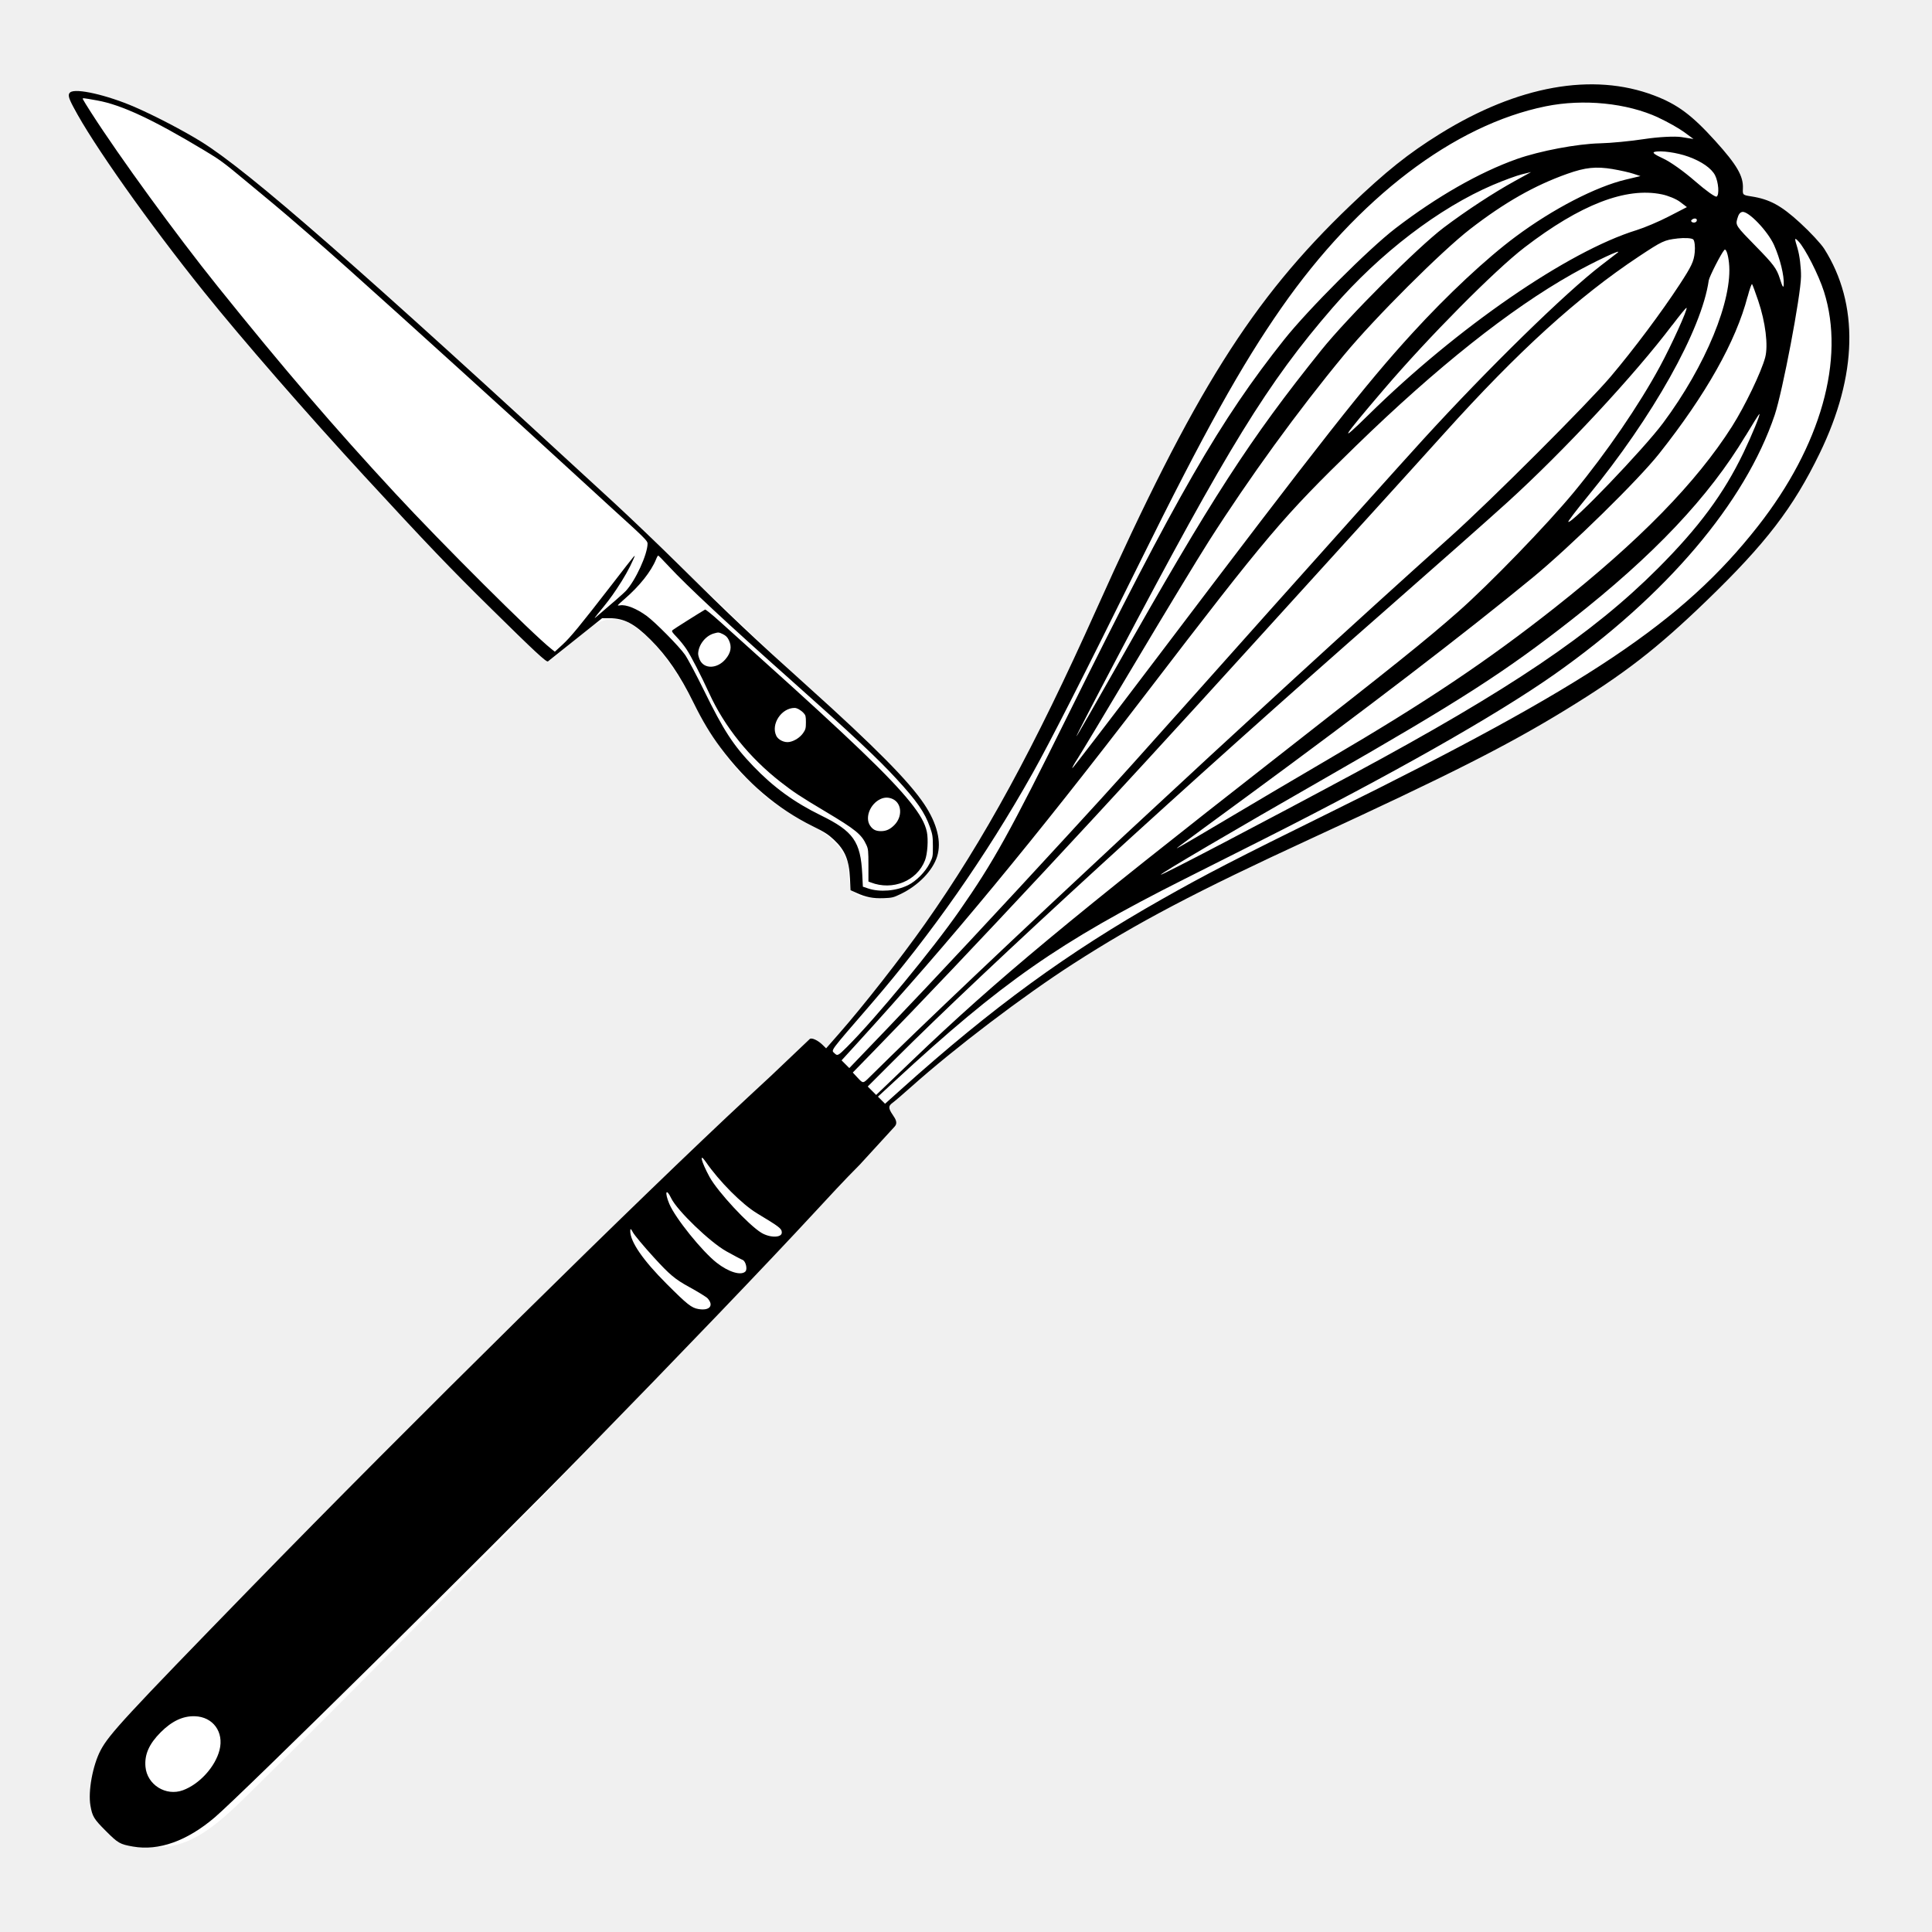
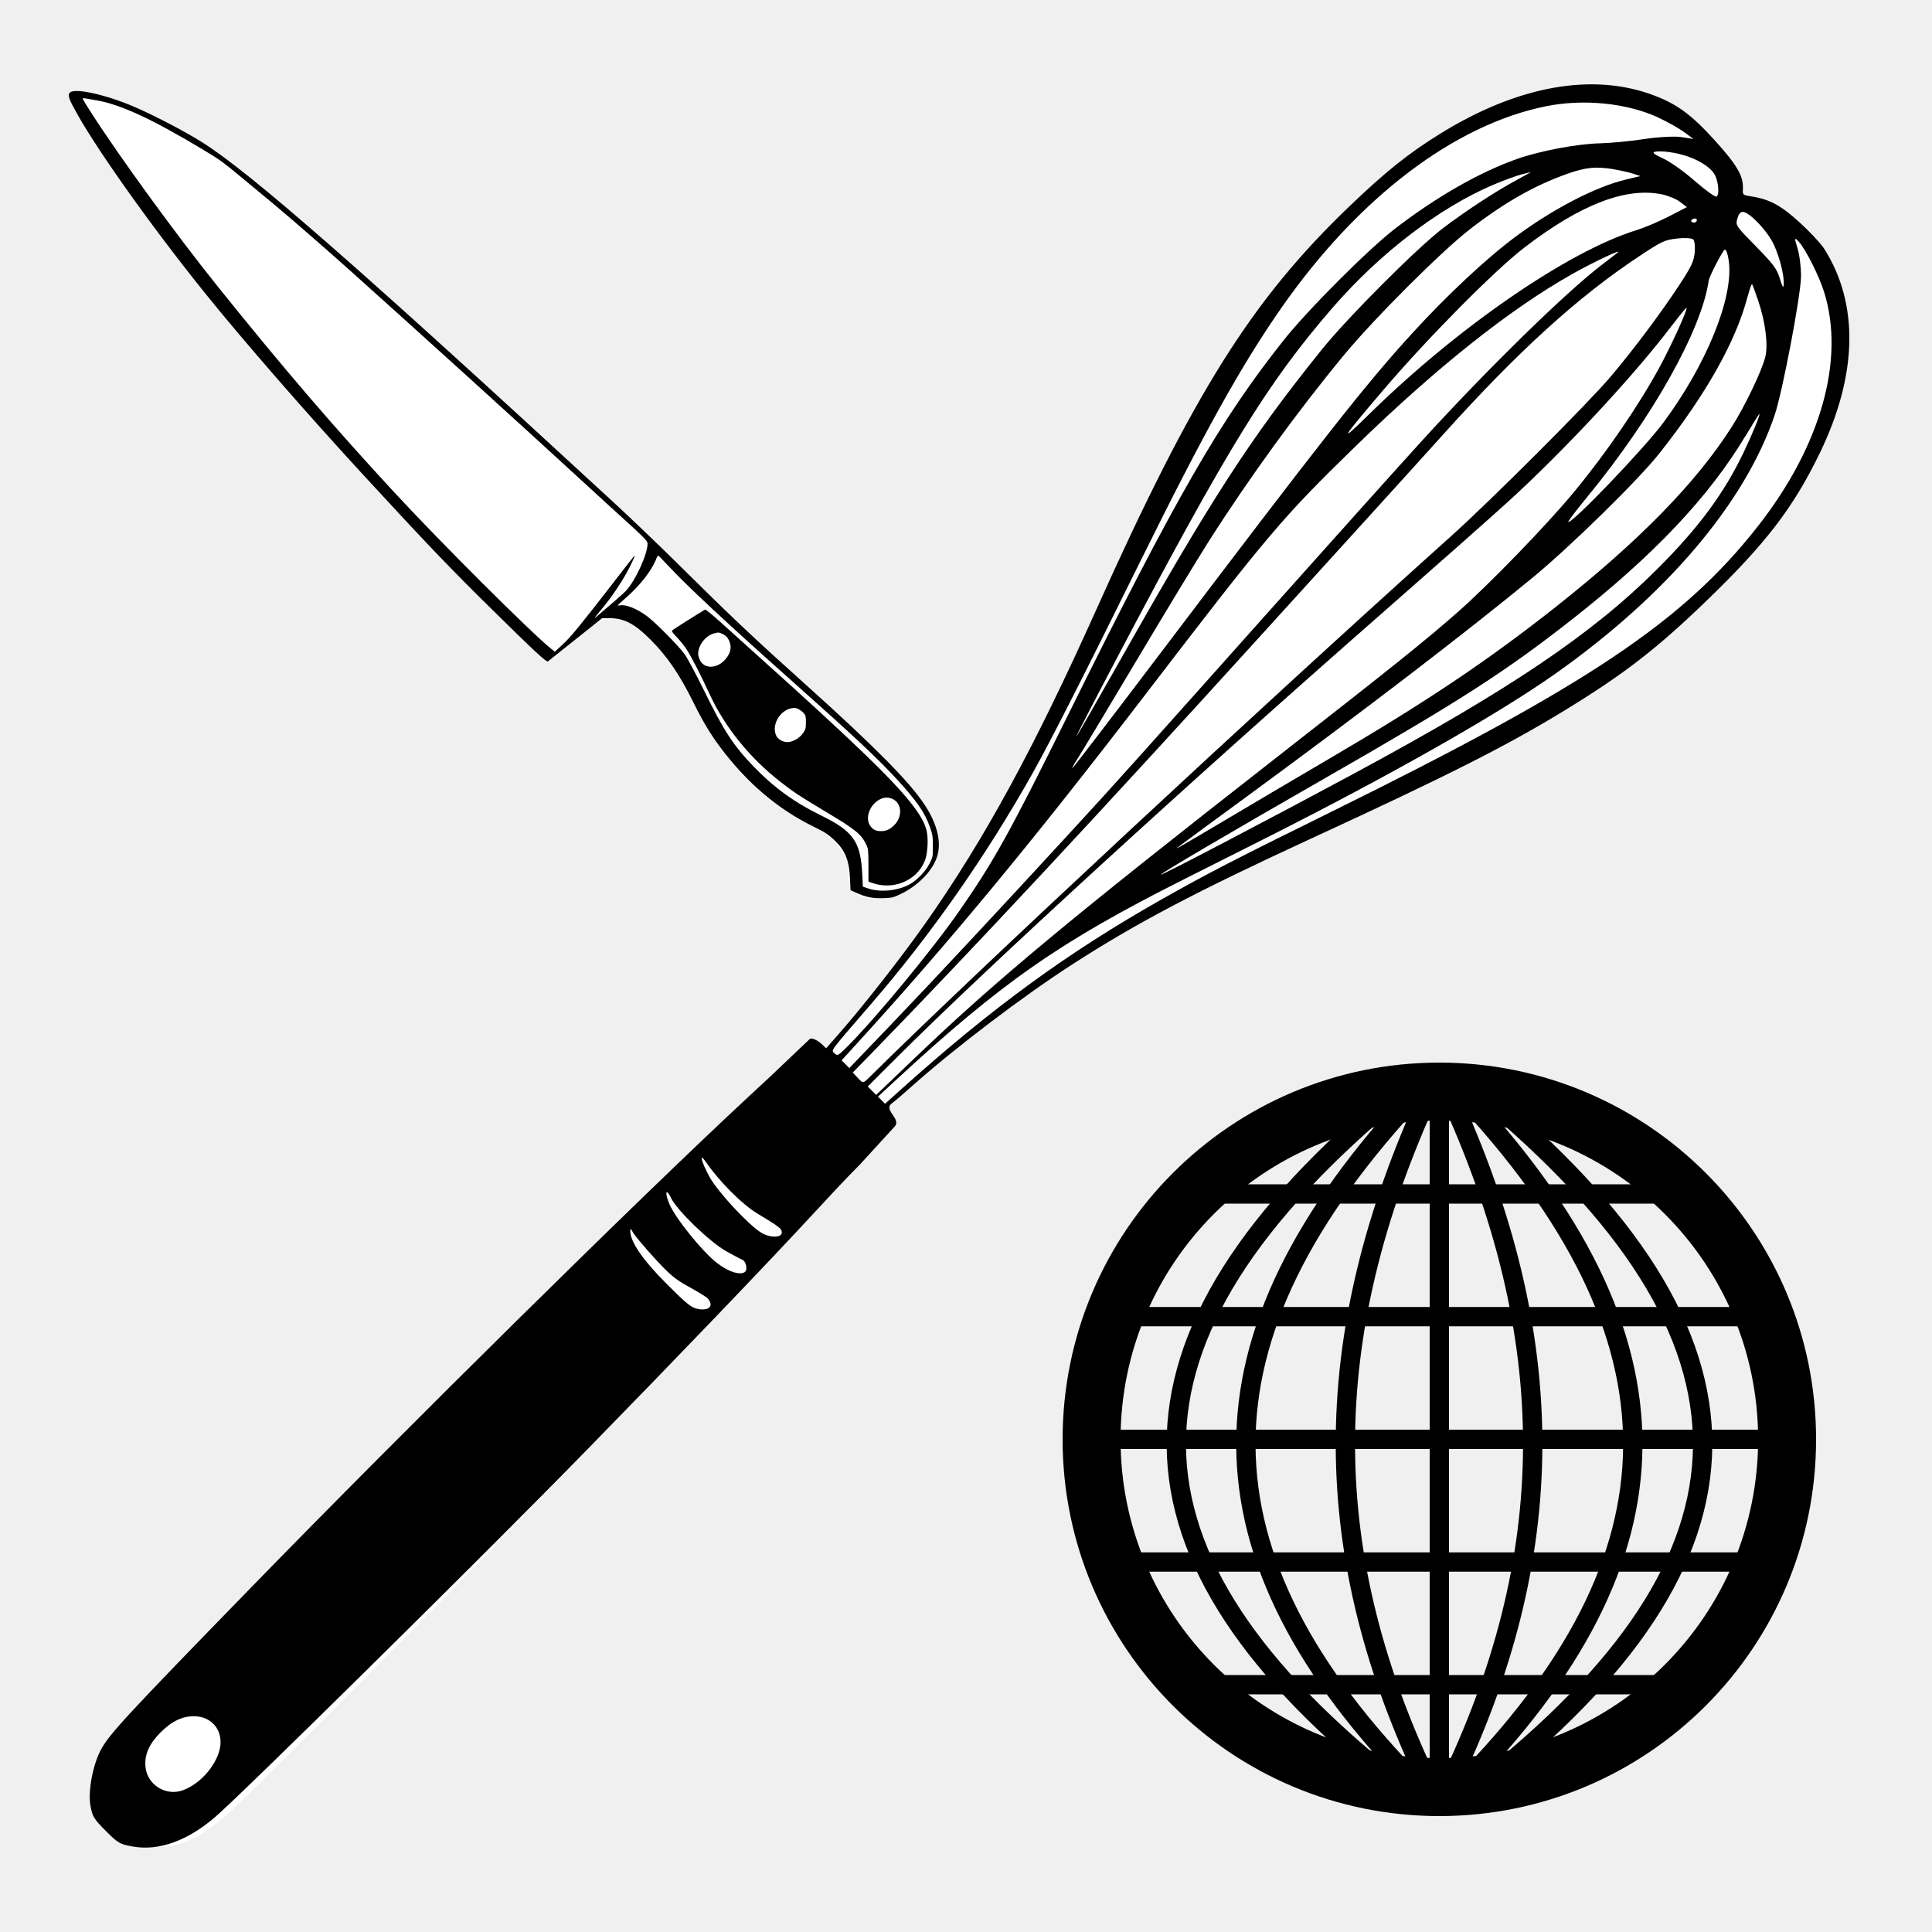
<svg xmlns="http://www.w3.org/2000/svg" width="50mm" height="50mm" viewBox="0 0 50 50" version="1.1" id="svg5" xml:space="preserve">
  <defs id="defs2" />
  <g id="layer1">
    <g id="g1106" transform="translate(-26.45815,-2.864128e-4)" style="fill:#808080;stroke:#ffffff">
      <path id="path1045" style="fill:#ffffff;stroke:none;stroke-width:1" d="m 67.273,2.349 c -3.224,0.28 -5.618,2.681 -7.612,5.027 -3.961,4.946 -5.426,11.377 -9.132,16.484 -0.815,1.199 -1.764,2.249 -2.695,3.358 -0.312,-0.353 -0.565,-0.137 -0.889,0.181 -5.977,5.655 -11.621,11.574 -17.281,17.557 -0.681,0.77 -0.925,2.185 0.216,2.679 1.235,0.567 2.235,-0.445 3.054,-1.247 5.697,-5.607 11.241,-11.466 16.695,-17.292 -0.581,-0.604 0.205,-0.683 1.241,-1.787 3.029,-2.491 6.592,-4.462 10.163,-6.042 3.751,-1.727 7.47,-3.347 10.265,-6.488 1.741,-1.841 3.294,-4.437 2.822,-7.057 C 73.845,6.448 72.686,5.611 71.505,5.134 71.116,4.552 70.996,3.83 70.432,3.37 69.589,2.562 68.434,2.255 67.273,2.349 Z" />
    </g>
    <path id="path977" style="fill:#ffffff;stroke-width:1" d="m 1.836,2.367 c -0.095,0.514 0.492,0.932 0.68,1.391 2.853,4.333 6.482,8.168 10.108,11.901 0.504,0.499 1,1.029 1.56,1.454 0.65,-0.393 1.236,-1.43 2.119,-0.977 1.537,1.005 1.81,3.088 3.244,4.213 0.668,0.816 2.015,0.956 2.4,1.992 0.021,0.449 -0.017,0.907 0.588,0.896 1.106,0.185 2.282,-1.178 1.511,-2.173 C 23.077,19.487 21.497,18.428 20.209,17.131 17.169,14.248 14.153,11.339 11.015,8.563 8.912,6.703 6.895,4.685 4.465,3.251 3.656,2.806 2.774,2.391 1.836,2.367 Z" />
    <path style="fill:#000000;stroke-width:1" d="m 1.817,2.39 c 0.141,-0.116 0.955,0.069 1.672,0.38 0.518,0.225 1.26,0.612 1.72,0.898 1.232,0.765 4.05,3.229 10.683,9.344 0.431,0.398 1.154,1.089 1.606,1.536 1.453,1.438 1.984,1.939 3.431,3.24 1.714,1.541 2.599,2.436 2.992,3.027 0.334,0.501 0.45,0.972 0.332,1.35 -0.114,0.368 -0.488,0.753 -0.943,0.972 -0.19,0.092 -0.222,0.099 -0.447,0.108 -0.271,0.01 -0.452,-0.026 -0.702,-0.14 l -0.149,-0.067 -0.014,-0.299 c -0.023,-0.485 -0.128,-0.738 -0.419,-1.01 -0.147,-0.137 -0.238,-0.195 -0.546,-0.347 -0.914,-0.451 -1.71,-1.129 -2.387,-2.035 -0.257,-0.343 -0.465,-0.69 -0.696,-1.159 -0.357,-0.724 -0.686,-1.206 -1.115,-1.634 -0.417,-0.416 -0.684,-0.555 -1.064,-0.555 h -0.188 l -0.686,0.547 c -0.377,0.301 -0.699,0.558 -0.716,0.571 -0.037,0.029 -0.362,-0.273 -1.464,-1.36 C 11.643,14.7 11.052,14.082 9.424,12.315 7.934,10.698 6.273,8.79 5.279,7.553 3.849,5.773 2.394,3.714 1.899,2.77 1.769,2.523 1.752,2.444 1.817,2.39 Z m 0.542,0.525 c 0.734,1.145 2.207,3.169 3.27,4.492 1.698,2.115 3.012,3.647 4.592,5.353 1.206,1.303 3.555,3.644 4.046,4.033 l 0.092,0.073 0.197,-0.181 c 0.212,-0.195 0.448,-0.483 1.276,-1.552 0.674,-0.872 0.629,-0.819 0.553,-0.644 -0.093,0.216 -0.241,0.478 -0.426,0.754 -0.156,0.232 -0.24,0.344 -0.502,0.66 -0.06,0.073 -0.083,0.11 -0.05,0.082 0.427,-0.362 0.726,-0.624 0.788,-0.69 0.251,-0.268 0.564,-0.95 0.564,-1.229 0,-0.069 -0.085,-0.154 -0.93,-0.919 C 15.617,12.954 15.155,12.531 14.802,12.206 13.72,11.208 10.351,8.154 9.026,6.971 8.376,6.389 7.468,5.601 7.075,5.275 6.854,5.092 6.51,4.806 6.309,4.64 5.793,4.21 5.686,4.131 5.298,3.899 3.958,3.092 3.141,2.711 2.511,2.599 c -0.386,-0.069 -0.379,-0.068 -0.365,-0.03 0.007,0.019 0.103,0.175 0.213,0.346 z M 16.046,15.667 c 0.15,-0.029 0.428,0.081 0.69,0.273 0.222,0.162 0.838,0.786 0.99,1.002 0.07,0.1 0.293,0.518 0.495,0.93 0.509,1.038 0.758,1.42 1.279,1.962 0.52,0.541 1.055,0.93 1.743,1.267 0.842,0.412 1.03,0.679 1.072,1.519 l 0.016,0.327 0.133,0.045 c 0.305,0.103 0.726,0.069 1.038,-0.085 0.209,-0.103 0.446,-0.343 0.557,-0.563 0.082,-0.164 0.085,-0.176 0.084,-0.447 -9.85e-4,-0.249 -0.009,-0.302 -0.076,-0.492 -0.135,-0.381 -0.339,-0.675 -0.867,-1.249 -0.49,-0.532 -1.126,-1.129 -2.678,-2.508 -1.687,-1.5 -2.739,-2.479 -3.217,-2.995 -0.139,-0.15 -0.261,-0.274 -0.27,-0.275 -0.009,-8.95e-4 -0.034,0.04 -0.054,0.092 -0.128,0.318 -0.431,0.699 -0.82,1.034 -0.093,0.08 -0.17,0.152 -0.171,0.16 -9.85e-4,0.008 0.025,0.01 0.058,0.003 z m 1.364,0.638 c 0.029,-0.026 0.672,-0.432 0.837,-0.529 0.014,-0.008 0.193,0.138 0.399,0.324 0.205,0.186 0.672,0.607 1.037,0.935 2.311,2.075 3.355,3.078 3.864,3.712 0.265,0.329 0.393,0.558 0.44,0.782 0.041,0.199 0.017,0.567 -0.048,0.736 -0.207,0.535 -0.838,0.792 -1.404,0.572 l -0.06,-0.023 v -0.416 c 0,-0.377 -0.005,-0.427 -0.053,-0.531 C 22.296,21.592 22.147,21.471 21.346,20.993 20.709,20.613 20.531,20.495 20.202,20.238 19.393,19.607 18.751,18.809 18.355,17.944 18.143,17.483 17.882,16.975 17.763,16.797 17.703,16.707 17.59,16.566 17.512,16.486 17.385,16.353 17.375,16.335 17.41,16.305 Z m 0.701,0.772 c 0.11,0.243 0.449,0.235 0.663,-0.015 0.143,-0.167 0.171,-0.326 0.088,-0.497 -0.037,-0.076 -0.078,-0.116 -0.157,-0.155 -0.102,-0.049 -0.113,-0.05 -0.234,-0.015 -0.216,0.063 -0.397,0.298 -0.403,0.523 -9.85e-4,0.033 0.019,0.105 0.043,0.159 z m 1.976,1.961 c 0.053,0.111 0.213,0.188 0.343,0.164 0.133,-0.024 0.277,-0.118 0.356,-0.232 0.062,-0.09 0.071,-0.123 0.071,-0.277 0,-0.154 -0.007,-0.183 -0.06,-0.24 -0.07,-0.075 -0.172,-0.133 -0.234,-0.132 -0.34,0.001 -0.616,0.42 -0.474,0.718 z m 2.431,2.329 c 0.069,0.103 0.146,0.142 0.278,0.143 0.137,4.72e-4 0.239,-0.046 0.35,-0.158 0.215,-0.218 0.195,-0.56 -0.04,-0.672 -0.106,-0.05 -0.215,-0.05 -0.321,4.11e-4 -0.269,0.127 -0.406,0.481 -0.267,0.687 z" id="path921" />
    <path style="fill:#000000;stroke-width:1" d="m 46.521,6.433 c 0.052,0.168 0.092,0.493 0.089,0.723 -0.006,0.498 -0.478,2.981 -0.681,3.584 -0.765,2.271 -2.804,4.672 -5.697,6.71 -1.507,1.061 -4.259,2.62 -7.557,4.282 -0.372,0.187 -1.286,0.647 -2.03,1.022 -3.23,1.625 -4.724,2.668 -7.503,5.238 l -0.421,0.389 0.092,0.092 0.092,0.092 0.427,-0.383 c 2.358,-2.115 4.302,-3.532 6.734,-4.908 1.155,-0.654 1.892,-1.034 4.385,-2.263 6.644,-3.276 9.106,-4.924 11.044,-7.393 1.63,-2.078 2.263,-4.322 1.71,-6.069 -0.136,-0.431 -0.492,-1.13 -0.664,-1.306 -0.103,-0.105 -0.105,-0.089 -0.019,0.19 z m -3.601,-3.39 c -0.815,-0.378 -1.941,-0.49 -2.917,-0.292 -2.377,0.483 -4.855,2.372 -6.837,5.211 -1.038,1.488 -1.997,3.211 -3.676,6.609 -1.472,2.979 -2.316,4.638 -2.77,5.446 -1.207,2.146 -2.619,4.164 -4.177,5.967 -1.102,1.276 -1.035,1.185 -0.945,1.275 0.074,0.074 0.095,0.063 0.322,-0.164 0.756,-0.757 2.202,-2.508 2.908,-3.521 0.89,-1.278 1.304,-2.024 2.813,-5.071 2.817,-5.687 3.935,-7.628 5.593,-9.714 0.621,-0.781 2.191,-2.351 2.878,-2.878 1.07,-0.821 2.175,-1.452 3.145,-1.796 0.591,-0.209 1.563,-0.393 2.153,-0.406 0.274,-0.006 0.792,-0.056 1.15,-0.111 0.358,-0.055 0.79,-0.077 0.959,-0.05 l 0.308,0.049 -0.243,-0.179 c -0.134,-0.098 -0.433,-0.267 -0.665,-0.374 z m 0.777,1.012 c -0.295,-0.107 -0.716,-0.166 -0.878,-0.124 -0.066,0.017 8.3e-5,0.068 0.227,0.173 0.188,0.087 0.528,0.329 0.821,0.584 0.29,0.252 0.526,0.42 0.56,0.399 0.073,-0.045 0.048,-0.373 -0.041,-0.55 -0.091,-0.179 -0.346,-0.358 -0.689,-0.482 z m 1.394,1.43 c -0.062,0.011 -0.099,0.062 -0.132,0.183 -0.045,0.162 -0.029,0.185 0.482,0.706 0.459,0.468 0.54,0.577 0.621,0.835 0.068,0.217 0.095,0.26 0.101,0.159 0.014,-0.232 -0.094,-0.674 -0.25,-1.024 -0.162,-0.362 -0.664,-0.887 -0.822,-0.859 z m -1.313,0.208 c -0.023,0.023 -0.008,0.052 0.033,0.064 0.041,0.012 0.086,-0.005 0.099,-0.038 0.027,-0.07 -0.069,-0.088 -0.132,-0.026 z m -0.769,-0.663 c -0.929,-0.193 -2.108,0.263 -3.556,1.375 -0.773,0.594 -2.483,2.319 -3.637,3.67 -1.106,1.294 -1.198,1.447 -0.401,0.663 2.294,-2.258 5.161,-4.234 6.939,-4.782 0.203,-0.063 0.58,-0.222 0.836,-0.355 l 0.467,-0.241 -0.177,-0.135 c -0.097,-0.074 -0.309,-0.162 -0.471,-0.195 z m 1.617,1.439 c -0.076,0.077 -0.389,0.689 -0.404,0.789 -0.182,1.277 -1.45,3.539 -3.135,5.591 -0.287,0.349 -0.512,0.645 -0.5,0.656 0.074,0.074 1.949,-1.881 2.452,-2.556 1.104,-1.482 1.809,-3.194 1.707,-4.147 -0.024,-0.225 -0.078,-0.377 -0.12,-0.335 z m 0.6,1.21 c -0.299,1.153 -1.079,2.537 -2.288,4.062 -0.546,0.689 -2.295,2.402 -3.27,3.205 -1.746,1.437 -4.355,3.435 -7.385,5.657 -2.1,1.54 -1.895,1.386 -1.728,1.298 0.076,-0.04 0.64,-0.371 1.253,-0.736 0.613,-0.365 1.786,-1.057 2.607,-1.538 2.494,-1.461 4.075,-2.521 5.83,-3.906 2.177,-1.719 3.658,-3.234 4.579,-4.684 0.334,-0.526 0.758,-1.408 0.859,-1.787 0.082,-0.309 0.008,-0.912 -0.181,-1.469 -0.074,-0.218 -0.145,-0.41 -0.158,-0.427 -0.013,-0.017 -0.065,0.129 -0.116,0.325 z m -3.486,-3.303 c -0.44,-0.072 -0.71,-0.044 -1.178,0.122 -0.85,0.302 -1.62,0.739 -2.516,1.431 -0.735,0.568 -2.47,2.3 -3.26,3.255 -1.199,1.449 -2.449,3.171 -3.502,4.823 -0.287,0.451 -1.135,1.85 -1.885,3.11 -0.75,1.26 -1.433,2.398 -1.519,2.529 -0.086,0.131 -0.142,0.236 -0.126,0.233 0.016,-0.003 0.987,-1.27 2.157,-2.815 4.361,-5.76 5.426,-7.114 6.643,-8.445 0.903,-0.988 1.916,-1.935 2.671,-2.495 0.964,-0.717 2.072,-1.291 2.852,-1.477 l 0.378,-0.09 -0.188,-0.062 c -0.104,-0.034 -0.34,-0.087 -0.526,-0.118 z m 1.665,1.797 c -0.333,0.039 -0.387,0.064 -0.992,0.465 -1.576,1.045 -3.116,2.444 -5.04,4.58 -0.47,0.522 -1.321,1.461 -1.89,2.087 -0.57,0.626 -1.877,2.066 -2.905,3.199 -3.981,4.389 -7.512,8.179 -9.988,10.72 l -0.52,0.533 0.133,0.143 c 0.132,0.142 0.134,0.142 0.295,-0.018 2.616,-2.596 10.166,-9.62 15.046,-13.997 1.041,-0.934 3.551,-3.443 4.14,-4.138 0.591,-0.698 1.312,-1.661 1.782,-2.38 0.313,-0.479 0.369,-0.599 0.393,-0.831 0.015,-0.149 -0.002,-0.301 -0.037,-0.338 -0.036,-0.037 -0.224,-0.048 -0.417,-0.026 z m -0.124,2.235 c -0.971,1.288 -2.806,3.262 -4.267,4.589 -0.453,0.412 -1.877,1.672 -3.165,2.801 -5.137,4.503 -10.325,9.254 -12.71,11.639 l -0.682,0.682 0.109,0.109 0.109,0.109 0.957,-0.916 c 2.138,-2.048 4.053,-3.639 9.485,-7.881 2.956,-2.308 3.782,-2.971 4.617,-3.706 0.803,-0.706 2.308,-2.26 3.003,-3.103 0.837,-1.014 1.679,-2.244 2.218,-3.239 0.307,-0.567 0.726,-1.491 0.693,-1.526 -0.01,-0.01 -0.174,0.189 -0.365,0.443 z m -2.594,-1.315 c -1.613,0.91 -3.503,2.412 -5.596,4.447 -1.903,1.851 -2.263,2.277 -5.423,6.401 -2.909,3.798 -5.074,6.417 -7.502,9.078 l -0.386,0.423 0.1,0.1 0.1,0.1 1.012,-1.055 c 1.097,-1.144 2.943,-3.122 4.695,-5.031 1.298,-1.414 1.361,-1.484 5.187,-5.773 1.619,-1.815 3.401,-3.8 3.959,-4.412 1.674,-1.833 3.683,-3.798 4.606,-4.505 0.158,-0.121 0.347,-0.266 0.418,-0.322 0.175,-0.136 -0.606,0.231 -1.17,0.549 z m -2.039,-2.312 c -1.406,0.6 -2.937,1.771 -4.16,3.182 -1.675,1.933 -2.697,3.592 -5.577,9.057 -0.592,1.123 -1.067,2.041 -1.055,2.039 0.012,-0.002 0.479,-0.814 1.038,-1.803 2.474,-4.381 3.45,-5.889 5.303,-8.196 0.677,-0.843 2.496,-2.663 3.166,-3.169 0.586,-0.442 1.293,-0.905 1.844,-1.208 l 0.418,-0.23 -0.241,0.059 c -0.133,0.032 -0.464,0.154 -0.737,0.27 z m 6.528,6.495 c -0.95,1.586 -2.375,3.093 -4.501,4.761 -1.718,1.348 -2.899,2.107 -6.367,4.093 -2.408,1.379 -4.26,2.467 -4.266,2.506 -0.006,0.037 2.728,-1.394 4.992,-2.613 4.04,-2.175 6.178,-3.618 7.87,-5.311 1.062,-1.063 1.707,-1.934 2.219,-3 0.221,-0.46 0.444,-1.004 0.409,-0.998 -0.011,0.002 -0.171,0.255 -0.354,0.562 z M 22.252,30.14 c -0.411,0.412 -0.811,0.847 -1.144,1.207 -1.269,1.373 -3.479,3.678 -5.998,6.257 -2.507,2.567 -8.856,8.835 -9.549,9.427 -0.718,0.613 -1.45,0.875 -2.118,0.758 -0.341,-0.06 -0.387,-0.086 -0.706,-0.406 -0.307,-0.307 -0.347,-0.373 -0.396,-0.651 -0.066,-0.371 0.058,-1.045 0.263,-1.435 0.216,-0.411 0.651,-0.881 3.905,-4.224 C 10.505,36.967 16.615,30.939 19.366,28.388 l 0.583,-0.541 1.007,-0.957 c 0.044,-0.044 0.21,0.031 0.33,0.149 l 0.094,0.092 0.335,-0.382 c 0.628,-0.715 1.611,-1.97 2.224,-2.84 1.534,-2.177 2.823,-4.543 4.437,-8.141 2.528,-5.633 4.025,-8.016 6.566,-10.447 0.928,-0.888 1.507,-1.35 2.326,-1.858 2.012,-1.247 3.955,-1.595 5.541,-0.992 0.605,0.23 0.975,0.505 1.582,1.176 0.561,0.62 0.731,0.913 0.715,1.232 -0.008,0.166 -0.005,0.169 0.219,0.204 0.475,0.074 0.773,0.236 1.264,0.687 0.261,0.239 0.541,0.541 0.623,0.671 l 3e-6,8e-6 c 0.904,1.428 0.863,3.268 -0.118,5.289 -0.685,1.411 -1.397,2.339 -2.932,3.82 -1.288,1.243 -2.126,1.891 -3.652,2.825 -1.505,0.921 -3.001,1.678 -6.565,3.321 -2.994,1.381 -4.509,2.178 -6.172,3.248 -1.293,0.832 -3.065,2.178 -4.193,3.185 -0.202,0.18 -0.418,0.366 -0.482,0.413 -0.102,0.077 -0.122,0.126 0.012,0.32 0.063,0.092 0.131,0.201 0.044,0.293 z m -2.658,1.262 c -0.39,-0.235 -0.978,-0.825 -1.329,-1.334 -0.182,-0.263 -0.115,0.002 0.098,0.391 0.211,0.385 1.016,1.251 1.344,1.447 0.225,0.134 0.53,0.129 0.526,-0.01 -0.003,-0.102 -0.056,-0.142 -0.639,-0.494 z m -0.8,0.979 c -0.415,-0.23 -1.272,-1.055 -1.423,-1.37 -0.134,-0.28 -0.176,-0.156 -0.049,0.146 0.154,0.366 0.846,1.226 1.227,1.524 0.307,0.24 0.629,0.338 0.742,0.225 0.059,-0.059 0.008,-0.27 -0.073,-0.3 -0.033,-0.012 -0.224,-0.113 -0.425,-0.225 z m -0.962,0.924 c -0.361,-0.198 -0.5,-0.314 -0.907,-0.76 -0.264,-0.289 -0.51,-0.584 -0.547,-0.655 -0.05,-0.096 -0.067,-0.104 -0.067,-0.031 -2.67e-4,0.277 0.327,0.753 0.94,1.366 0.537,0.537 0.644,0.622 0.825,0.653 0.287,0.049 0.405,-0.088 0.238,-0.276 -0.031,-0.035 -0.248,-0.169 -0.482,-0.297 z M 5.041,44.416 c -0.307,-0.009 -0.592,0.125 -0.881,0.414 -0.302,0.302 -0.424,0.578 -0.395,0.896 0.042,0.464 0.529,0.768 0.97,0.605 0.428,-0.158 0.835,-0.605 0.946,-1.039 0.12,-0.468 -0.169,-0.862 -0.64,-0.876 z" id="path306" />
+     <circle style="fill:none;stroke:#000000;stroke-width:1.5;stroke-linecap:round;stroke-linejoin:round;stroke-miterlimit:2;stroke-dasharray:none;paint-order:markers fill stroke;stop-color:#000000" id="path1639" cx="37.25" cy="37.25" r="9" />
+     <path style="fill:none;stroke:#000000;stroke-width:0.5;stroke-linecap:butt;stroke-linejoin:miter;stroke-dasharray:none;stroke-opacity:1" d="m 37.779,28.25 c 6.046,6.422 5.895,12.037 0,18" id="path2112-9" />
+     <path style="fill:none;stroke:#000000;stroke-width:0.5;stroke-linecap:butt;stroke-linejoin:miter;stroke-dasharray:none;stroke-opacity:1" d="m 36.721,28.25 c -6.046,6.422 -5.895,12.037 0,18" id="path2112-9-4" />
+     <path style="fill:none;stroke:#000000;stroke-width:0.5;stroke-linecap:butt;stroke-linejoin:miter;stroke-dasharray:none;stroke-opacity:1" d="M 37.25,28.25 V 46.25" id="path2158" />
+     <path style="fill:none;stroke:#000000;stroke-width:0.5;stroke-linecap:butt;stroke-linejoin:miter;stroke-dasharray:none;stroke-opacity:1" d="M 46.25,37.25 H 28.25" id="path2158-1" />
+     <path style="fill:none;stroke:#000000;stroke-width:0.5;stroke-linecap:butt;stroke-linejoin:miter;stroke-dasharray:none;stroke-opacity:1" d="m 37.013,28.25 c -2.963,6.422 -2.889,12.037 0,18" id="path2230" />
+     <path style="fill:none;stroke:#000000;stroke-width:0.5;stroke-linecap:butt;stroke-linejoin:miter;stroke-dasharray:none;stroke-opacity:1" d="m 37.472,28.25 c 2.963,6.422 2.889,12.037 0,18" id="path2232" />
+     <path style="fill:none;stroke:#000000;stroke-width:0.5;stroke-linecap:butt;stroke-linejoin:miter;stroke-dasharray:none;stroke-opacity:1" d="m 36.217,28.25 c -7.796,6.422 -7.601,12.037 0,18" id="path2256" />
+     <path style="fill:none;stroke:#000000;stroke-width:0.5;stroke-linecap:butt;stroke-linejoin:miter;stroke-dasharray:none;stroke-opacity:1" d="m 38.29,28.25 c 7.796,6.422 7.601,12.037 0,18" id="path2258" />
+     <path style="fill:none;stroke:#000000;stroke-width:0.5;stroke-linecap:butt;stroke-linejoin:miter;stroke-dasharray:none;stroke-opacity:1" d="M 45.671,34.075 H 28.829" id="path2260" />
+     <path style="fill:none;stroke:#000000;stroke-width:0.5;stroke-linecap:butt;stroke-linejoin:miter;stroke-dasharray:none;stroke-opacity:1" d="M 43.628,30.9 H 30.872" id="path2262" />
+     <path style="fill:none;stroke:#000000;stroke-width:0.5;stroke-linecap:butt;stroke-linejoin:miter;stroke-dasharray:none;stroke-opacity:1" d="M 45.671,40.425 H 28.829" id="path2264" />
+     <path style="fill:none;stroke:#000000;stroke-width:0.5;stroke-linecap:butt;stroke-linejoin:miter;stroke-dasharray:none;stroke-opacity:1" d="M 43.628,43.6 H 30.872" id="path2266" />
  </g>
</svg>
